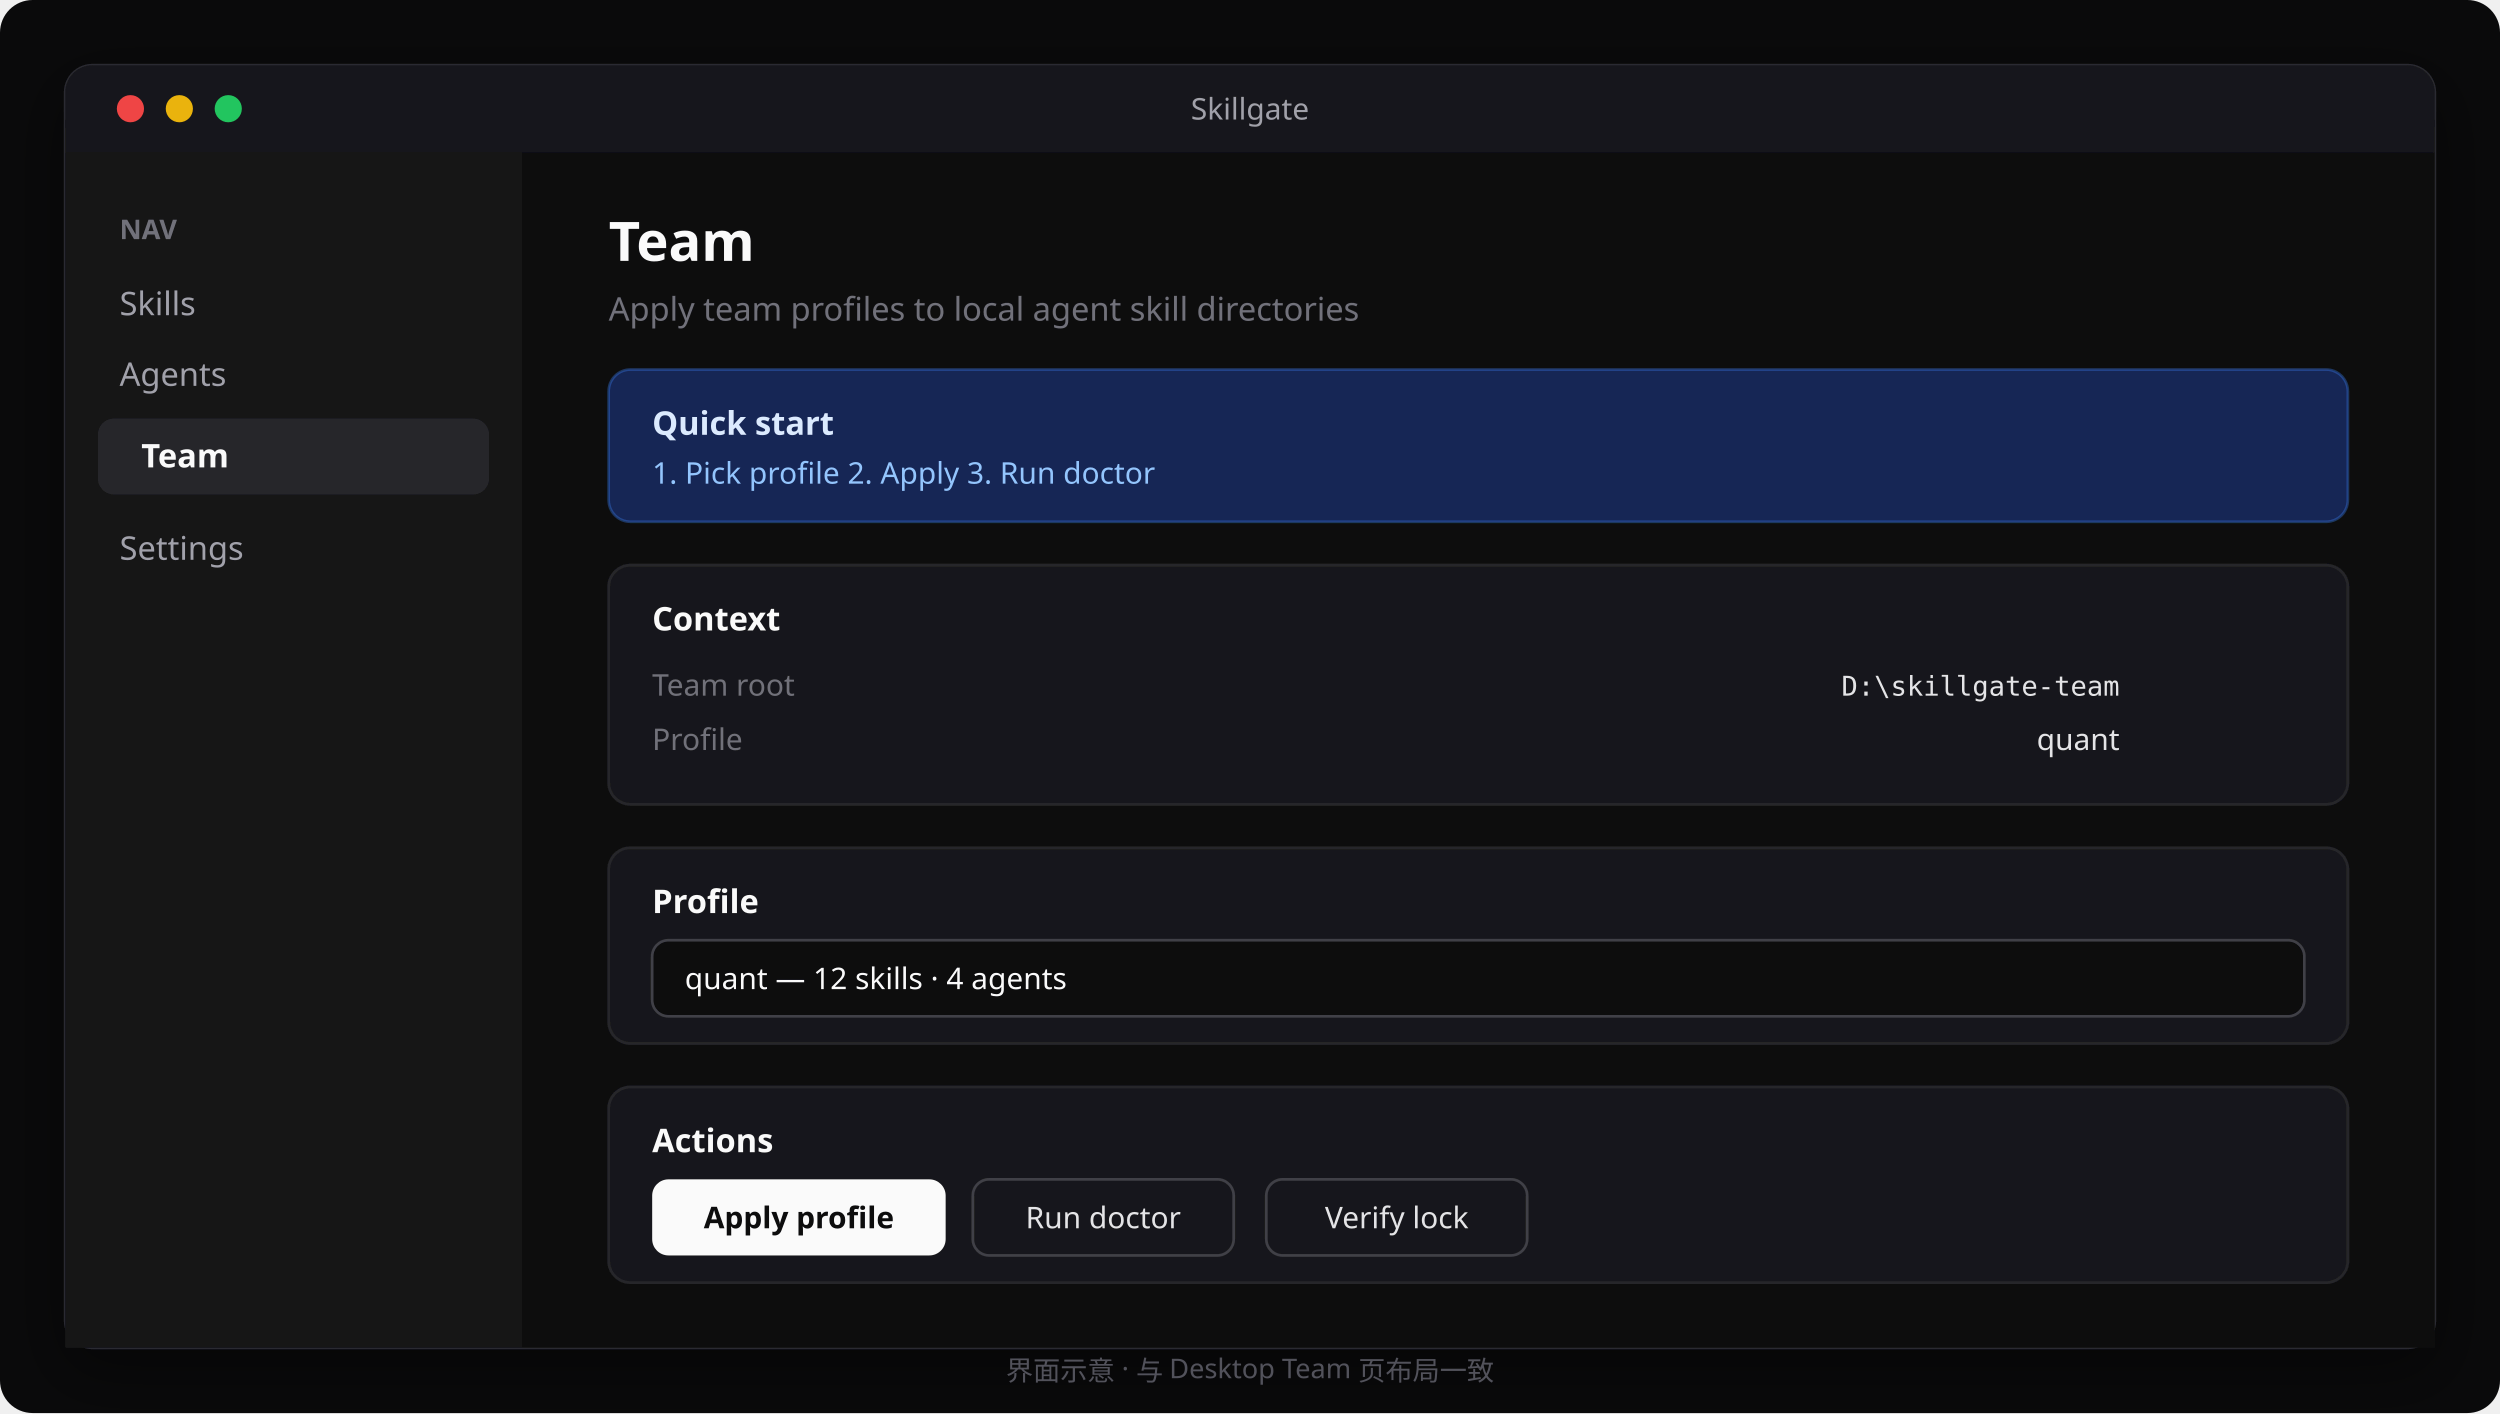
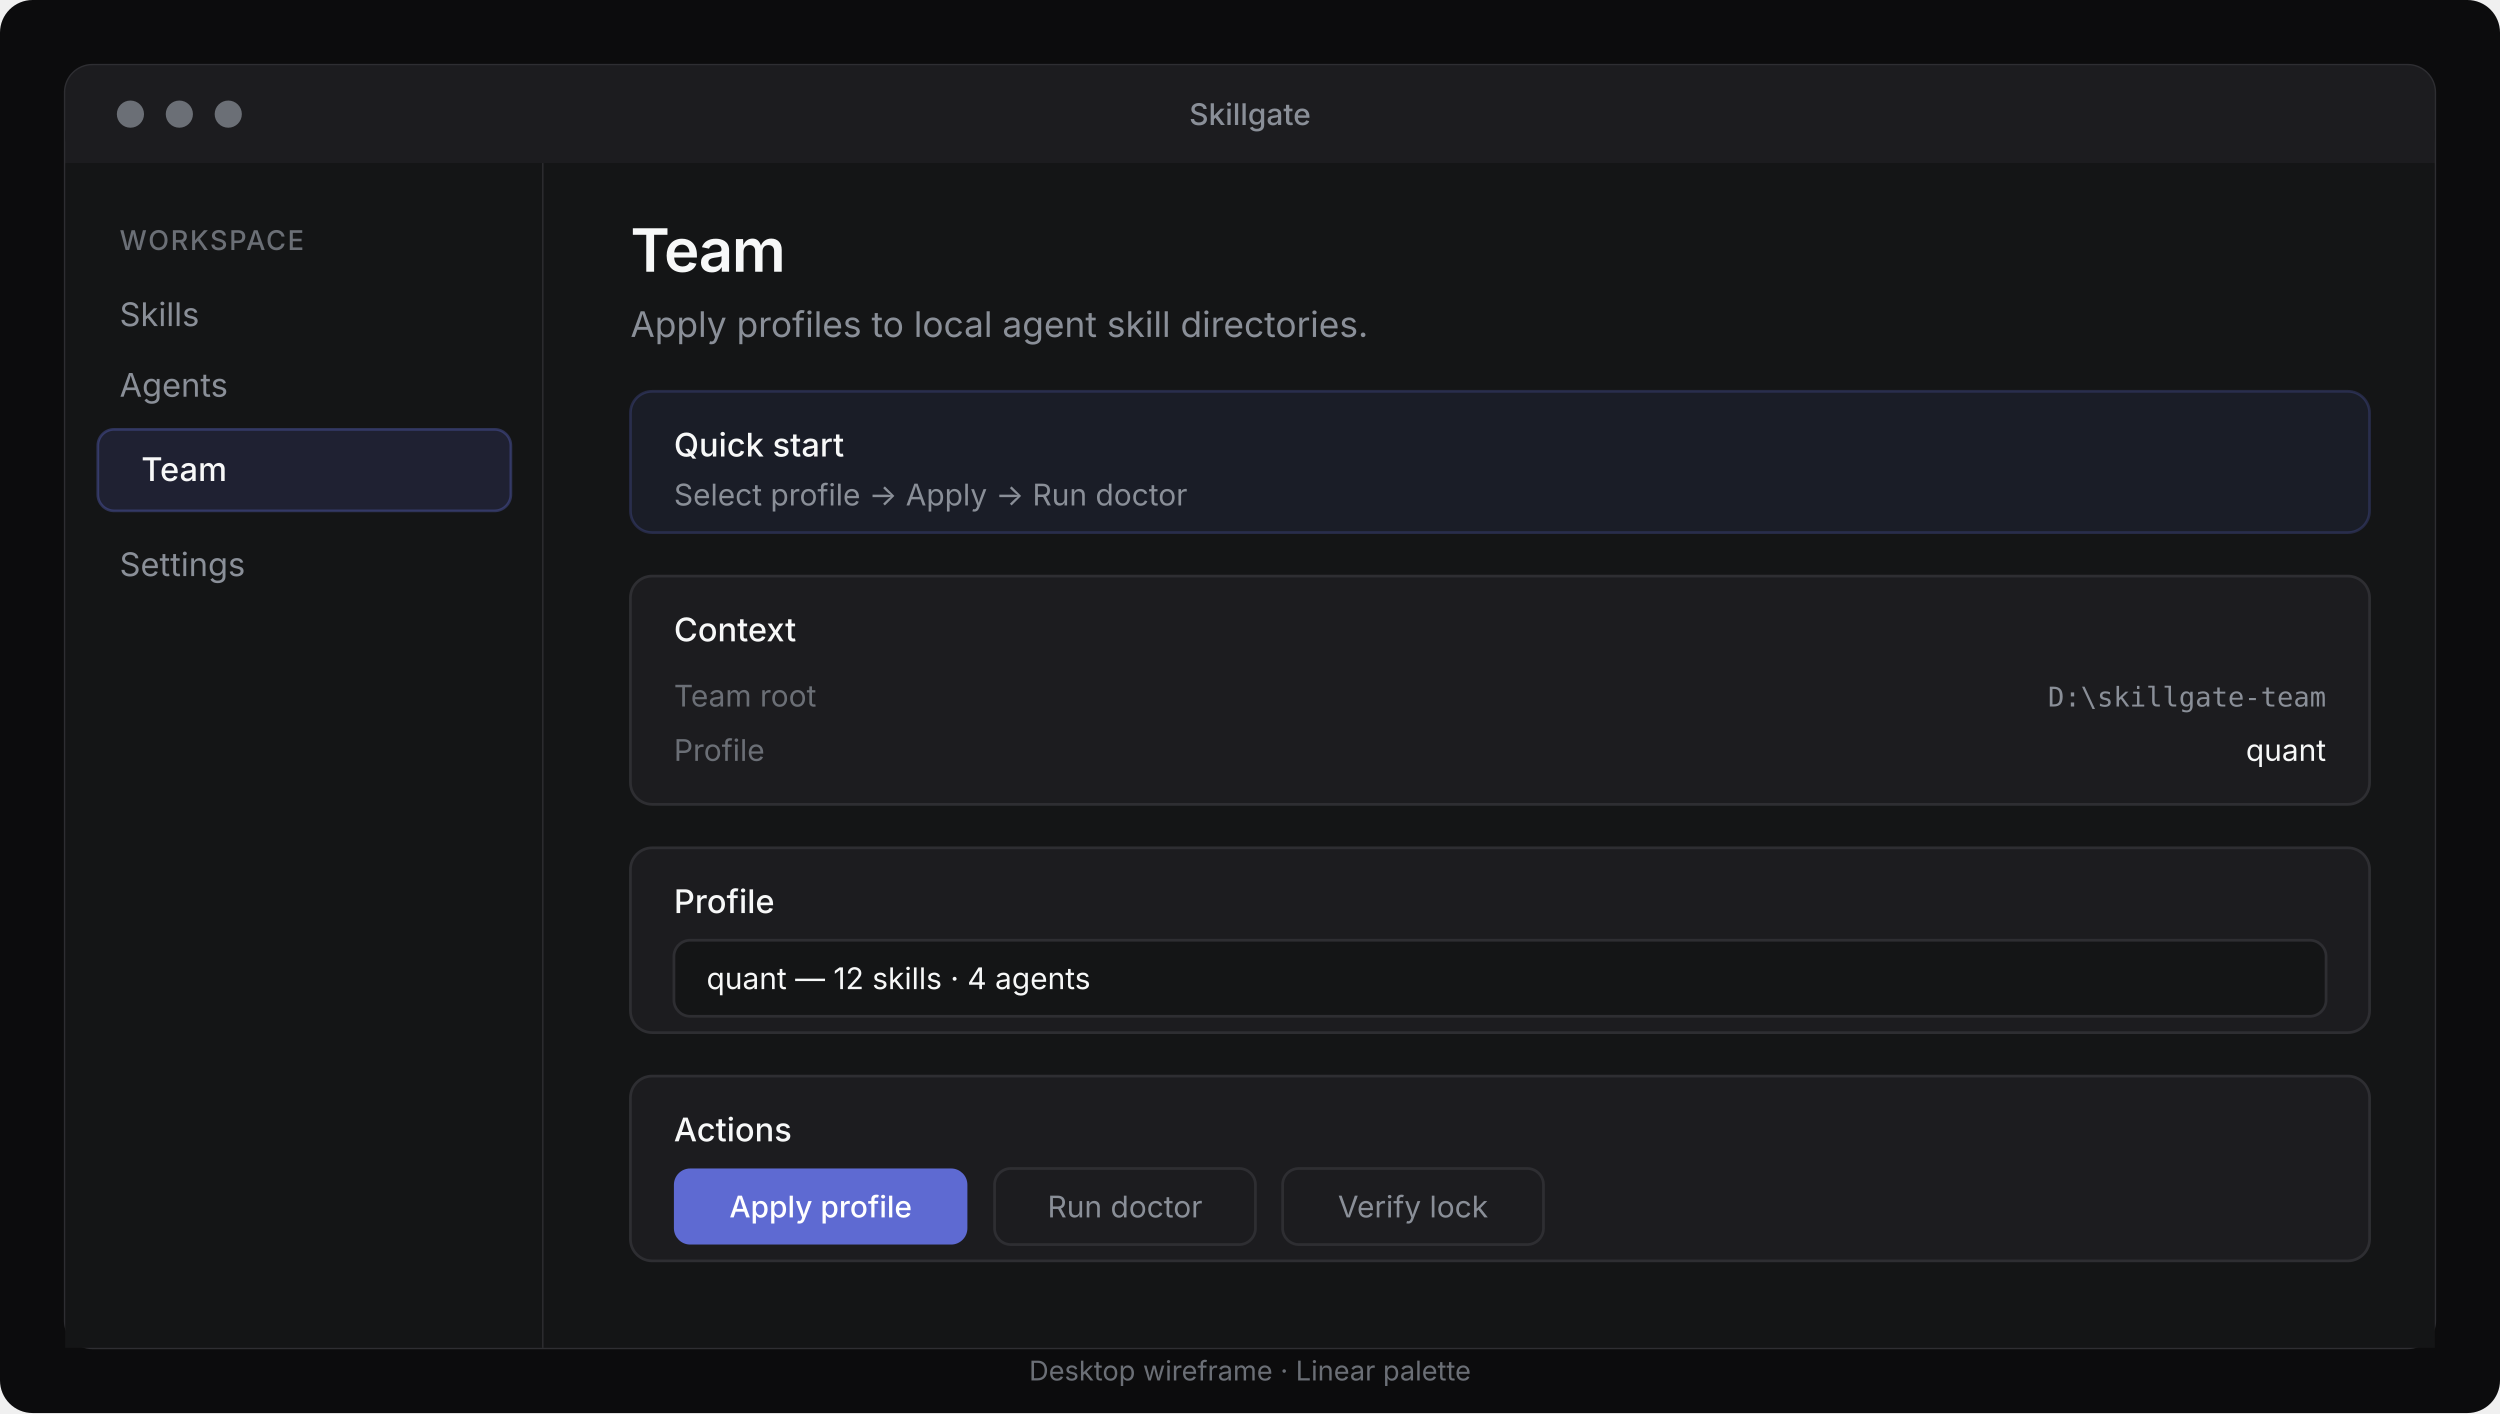
- <svg xmlns="http://www.w3.org/2000/svg" viewBox="0 0 920 520" role="img" aria-label="Skillgate Desktop Team 页面示意">
-   <defs>
-     <linearGradient id="win" x1="0" y1="0" x2="0" y2="1">
-       <stop offset="0%" stop-color="#1a1a1e" />
-       <stop offset="100%" stop-color="#121214" />
-     </linearGradient>
-     <filter id="sh" x="-10%" y="-10%" width="120%" height="120%">
-       <feDropShadow dx="0" dy="8" stdDeviation="12" flood-color="#000" flood-opacity="0.45" />
-     </filter>
-   </defs>
-   <rect width="920" height="520" rx="12" fill="#0a0a0b" />
-   <g filter="url(#sh)">
-     <rect x="24" y="24" width="872" height="472" rx="10" fill="url(#win)" stroke="#2a2a30" />
-     <rect x="24" y="24" width="872" height="32" rx="10" fill="#18181b" />
-     <rect x="24" y="44" width="872" height="12" fill="#18181b" />
-     <circle cx="48" cy="40" r="5" fill="#ef4444" />
-     <circle cx="66" cy="40" r="5" fill="#eab308" />
-     <circle cx="84" cy="40" r="5" fill="#22c55e" />
-     <text x="460" y="44" text-anchor="middle" fill="#a1a1aa" font-family="Segoe UI, system-ui, sans-serif" font-size="11">Skillgate</text>
-     <rect x="24" y="56" width="168" height="440" fill="#141416" />
-     <text x="44" y="88" fill="#71717a" font-family="Segoe UI, system-ui, sans-serif" font-size="10" font-weight="600">NAV</text>
-     <text x="44" y="116" fill="#a1a1aa" font-family="Segoe UI, system-ui, sans-serif" font-size="12">Skills</text>
-     <text x="44" y="142" fill="#a1a1aa" font-family="Segoe UI, system-ui, sans-serif" font-size="12">Agents</text>
-     <rect x="36" y="154" width="144" height="28" rx="6" fill="#27272a" />
-     <text x="52" y="172" fill="#fafafa" font-family="Segoe UI, system-ui, sans-serif" font-size="12" font-weight="600">Team</text>
-     <text x="44" y="206" fill="#a1a1aa" font-family="Segoe UI, system-ui, sans-serif" font-size="12">Settings</text>
-     <rect x="192" y="56" width="704" height="440" fill="#0f0f11" />
-     <text x="224" y="96" fill="#fafafa" font-family="Segoe UI, system-ui, sans-serif" font-size="20" font-weight="700">Team</text>
-     <text x="224" y="118" fill="#71717a" font-family="Segoe UI, system-ui, sans-serif" font-size="12">Apply team profiles to local agent skill directories</text>
-     <rect x="224" y="136" width="640" height="56" rx="8" fill="#172554" stroke="#3b82f6" stroke-opacity="0.35" />
-     <text x="240" y="160" fill="#dbeafe" font-family="Segoe UI, system-ui, sans-serif" font-size="12" font-weight="600">Quick start</text>
-     <text x="240" y="178" fill="#93c5fd" font-family="Segoe UI, system-ui, sans-serif" font-size="11">1. Pick profile  2. Apply  3. Run doctor</text>
-     <rect x="224" y="208" width="640" height="88" rx="8" fill="#18181b" stroke="#27272a" />
-     <text x="240" y="232" fill="#fafafa" font-family="Segoe UI, system-ui, sans-serif" font-size="12" font-weight="600">Context</text>
-     <text x="240" y="256" fill="#71717a" font-family="Segoe UI, system-ui, sans-serif" font-size="11">Team root</text>
-     <text x="780" y="256" text-anchor="end" fill="#e4e4e7" font-family="Consolas, monospace" font-size="10">D:\skillgate-team</text>
-     <text x="240" y="276" fill="#71717a" font-family="Segoe UI, system-ui, sans-serif" font-size="11">Profile</text>
-     <text x="780" y="276" text-anchor="end" fill="#e4e4e7" font-family="Segoe UI, system-ui, sans-serif" font-size="11">quant</text>
-     <rect x="224" y="312" width="640" height="72" rx="8" fill="#18181b" stroke="#27272a" />
-     <text x="240" y="336" fill="#fafafa" font-family="Segoe UI, system-ui, sans-serif" font-size="12" font-weight="600">Profile</text>
-     <rect x="240" y="346" width="608" height="28" rx="6" fill="#09090b" stroke="#3f3f46" />
-     <text x="252" y="364" fill="#fafafa" font-family="Segoe UI, system-ui, sans-serif" font-size="11">quant — 12 skills · 4 agents</text>
-     <rect x="224" y="400" width="640" height="72" rx="8" fill="#18181b" stroke="#27272a" />
-     <text x="240" y="424" fill="#fafafa" font-family="Segoe UI, system-ui, sans-serif" font-size="12" font-weight="600">Actions</text>
-     <rect x="240" y="434" width="108" height="28" rx="6" fill="#fafafa" />
-     <text x="294" y="452" text-anchor="middle" fill="#09090b" font-family="Segoe UI, system-ui, sans-serif" font-size="11" font-weight="600">Apply profile</text>
-     <rect x="358" y="434" width="96" height="28" rx="6" fill="none" stroke="#3f3f46" />
-     <text x="406" y="452" text-anchor="middle" fill="#e4e4e7" font-family="Segoe UI, system-ui, sans-serif" font-size="11">Run doctor</text>
-     <rect x="466" y="434" width="96" height="28" rx="6" fill="none" stroke="#3f3f46" />
-     <text x="514" y="452" text-anchor="middle" fill="#e4e4e7" font-family="Segoe UI, system-ui, sans-serif" font-size="11">Verify lock</text>
-   </g>
-   <text x="460" y="508" text-anchor="middle" fill="#52525b" font-family="Segoe UI, system-ui, sans-serif" font-size="10">界面示意 · 与 Desktop Team 页布局一致</text>
+ <svg xmlns="http://www.w3.org/2000/svg" viewBox="0 0 920 520" role="img" aria-label="Skillgate Desktop Team">
+   <rect width="920" height="520" rx="12" fill="#0C0C0D" />
+   <rect x="24" y="24" width="872" height="472" rx="10" fill="#141516" stroke="#2E2E32" />
+   <rect x="24" y="24" width="872" height="36" rx="10" fill="#1C1C1F" />
+   <rect x="24" y="48" width="872" height="12" fill="#1C1C1F" />
+   <circle cx="48" cy="42" r="5" fill="#6B6F76" />
+   <circle cx="66" cy="42" r="5" fill="#6B6F76" />
+   <circle cx="84" cy="42" r="5" fill="#6B6F76" />
+   <text x="460" y="46" text-anchor="middle" fill="#8A8F98" font-family="Inter, Segoe UI, system-ui, sans-serif" font-size="11" font-weight="500">Skillgate</text>
+   <rect x="24" y="60" width="176" height="436" fill="#141516" />
+   <line x1="200" y1="60" x2="200" y2="496" stroke="#2E2E32" />
+   <text x="44" y="92" fill="#6B6F76" font-family="Inter, Segoe UI, system-ui, sans-serif" font-size="10" font-weight="500" letter-spacing="0.06em">WORKSPACE</text>
+   <text x="44" y="120" fill="#8A8F98" font-family="Inter, Segoe UI, system-ui, sans-serif" font-size="12">Skills</text>
+   <text x="44" y="146" fill="#8A8F98" font-family="Inter, Segoe UI, system-ui, sans-serif" font-size="12">Agents</text>
+   <rect x="36" y="158" width="152" height="30" rx="6" fill="#5E6AD226" stroke="#5E6AD2" stroke-opacity="0.35" />
+   <text x="52" y="177" fill="#F7F8F8" font-family="Inter, Segoe UI, system-ui, sans-serif" font-size="12" font-weight="500">Team</text>
+   <text x="44" y="212" fill="#8A8F98" font-family="Inter, Segoe UI, system-ui, sans-serif" font-size="12">Settings</text>
+   <rect x="200" y="60" width="696" height="436" fill="#141516" />
+   <text x="232" y="100" fill="#F7F8F8" font-family="Inter, Segoe UI, system-ui, sans-serif" font-size="22" font-weight="600" letter-spacing="-0.02em">Team</text>
+   <text x="232" y="124" fill="#8A8F98" font-family="Inter, Segoe UI, system-ui, sans-serif" font-size="13">Apply profiles to local agent skill directories.</text>
+   <rect x="232" y="144" width="640" height="52" rx="8" fill="#5E6AD218" stroke="#5E6AD2" stroke-opacity="0.25" />
+   <text x="248" y="168" fill="#F7F8F8" font-family="Inter, Segoe UI, system-ui, sans-serif" font-size="12" font-weight="500">Quick start</text>
+   <text x="248" y="186" fill="#8A8F98" font-family="Inter, Segoe UI, system-ui, sans-serif" font-size="11">Select profile → Apply → Run doctor</text>
+   <rect x="232" y="212" width="640" height="84" rx="8" fill="#1C1C1F" stroke="#2E2E32" />
+   <text x="248" y="236" fill="#F7F8F8" font-family="Inter, Segoe UI, system-ui, sans-serif" font-size="12" font-weight="500">Context</text>
+   <text x="248" y="260" fill="#6B6F76" font-family="Inter, Segoe UI, system-ui, sans-serif" font-size="11">Team root</text>
+   <text x="856" y="260" text-anchor="end" fill="#8A8F98" font-family="ui-monospace, Consolas, monospace" font-size="10">D:\skillgate-team</text>
+   <text x="248" y="280" fill="#6B6F76" font-family="Inter, Segoe UI, system-ui, sans-serif" font-size="11">Profile</text>
+   <text x="856" y="280" text-anchor="end" fill="#F7F8F8" font-family="Inter, Segoe UI, system-ui, sans-serif" font-size="11">quant</text>
+   <rect x="232" y="312" width="640" height="68" rx="8" fill="#1C1C1F" stroke="#2E2E32" />
+   <text x="248" y="336" fill="#F7F8F8" font-family="Inter, Segoe UI, system-ui, sans-serif" font-size="12" font-weight="500">Profile</text>
+   <rect x="248" y="346" width="608" height="28" rx="6" fill="#141516" stroke="#2E2E32" />
+   <text x="260" y="364" fill="#F7F8F8" font-family="Inter, Segoe UI, system-ui, sans-serif" font-size="11">quant — 12 skills · 4 agents</text>
+   <rect x="232" y="396" width="640" height="68" rx="8" fill="#1C1C1F" stroke="#2E2E32" />
+   <text x="248" y="420" fill="#F7F8F8" font-family="Inter, Segoe UI, system-ui, sans-serif" font-size="12" font-weight="500">Actions</text>
+   <rect x="248" y="430" width="108" height="28" rx="6" fill="#5E6AD2" />
+   <text x="302" y="448" text-anchor="middle" fill="#FFFFFF" font-family="Inter, Segoe UI, system-ui, sans-serif" font-size="11" font-weight="500">Apply profile</text>
+   <rect x="366" y="430" width="96" height="28" rx="6" fill="none" stroke="#2E2E32" />
+   <text x="414" y="448" text-anchor="middle" fill="#8A8F98" font-family="Inter, Segoe UI, system-ui, sans-serif" font-size="11">Run doctor</text>
+   <rect x="472" y="430" width="96" height="28" rx="6" fill="none" stroke="#2E2E32" />
+   <text x="520" y="448" text-anchor="middle" fill="#8A8F98" font-family="Inter, Segoe UI, system-ui, sans-serif" font-size="11">Verify lock</text>
+   <text x="460" y="508" text-anchor="middle" fill="#6B6F76" font-family="Inter, Segoe UI, system-ui, sans-serif" font-size="10">Desktop wireframe · Linear palette</text>
</svg>
